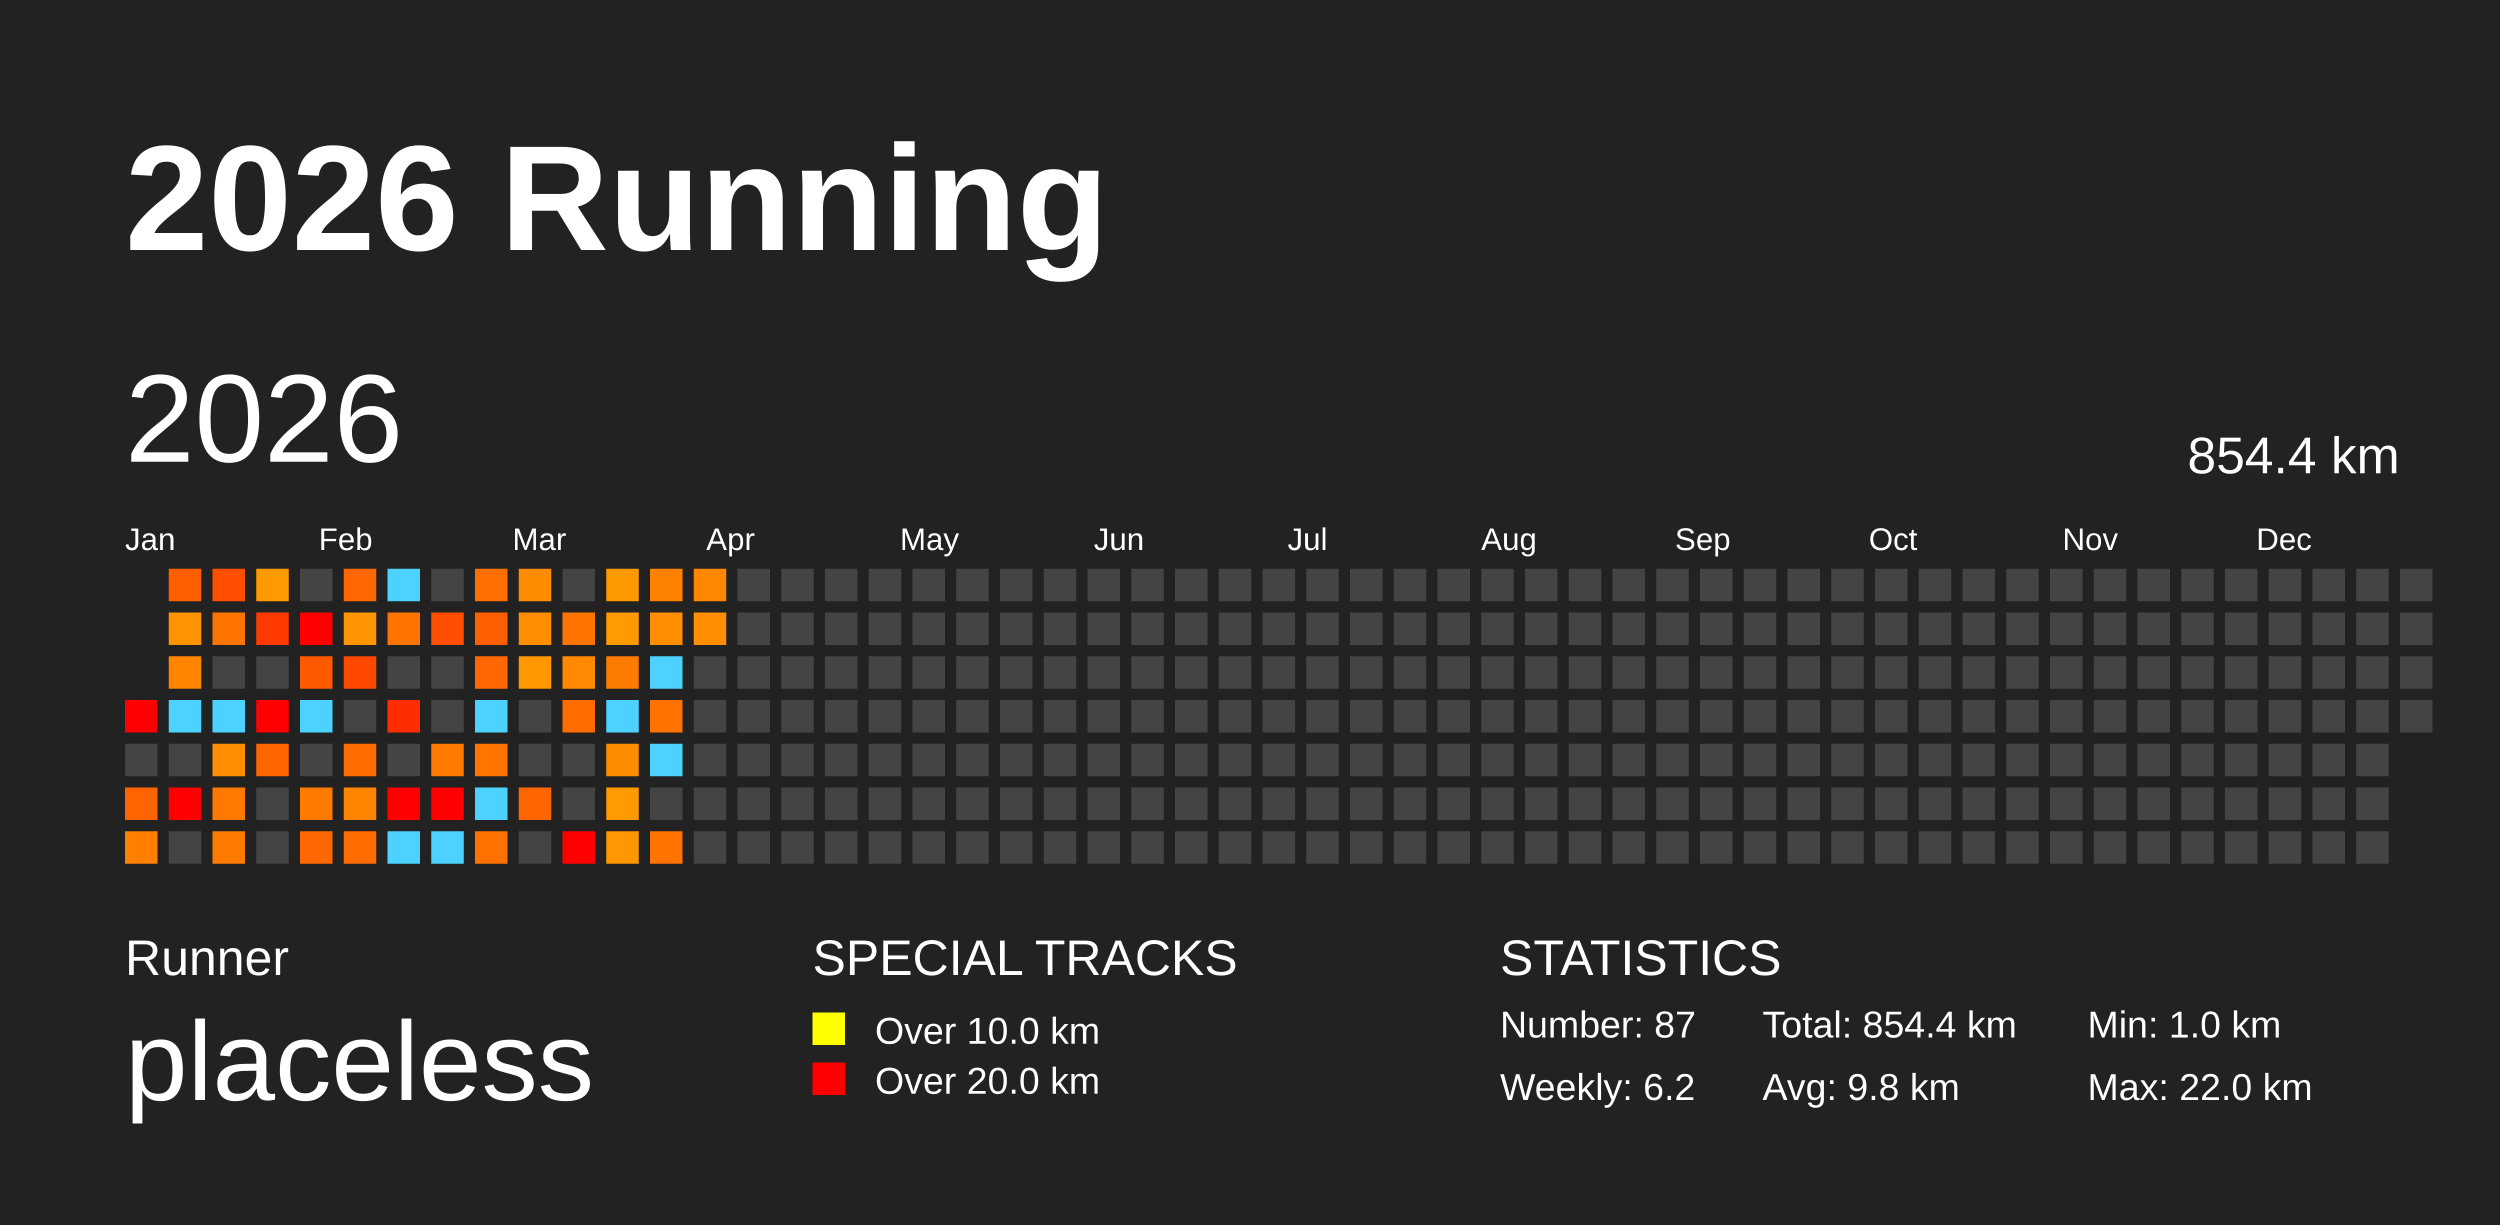
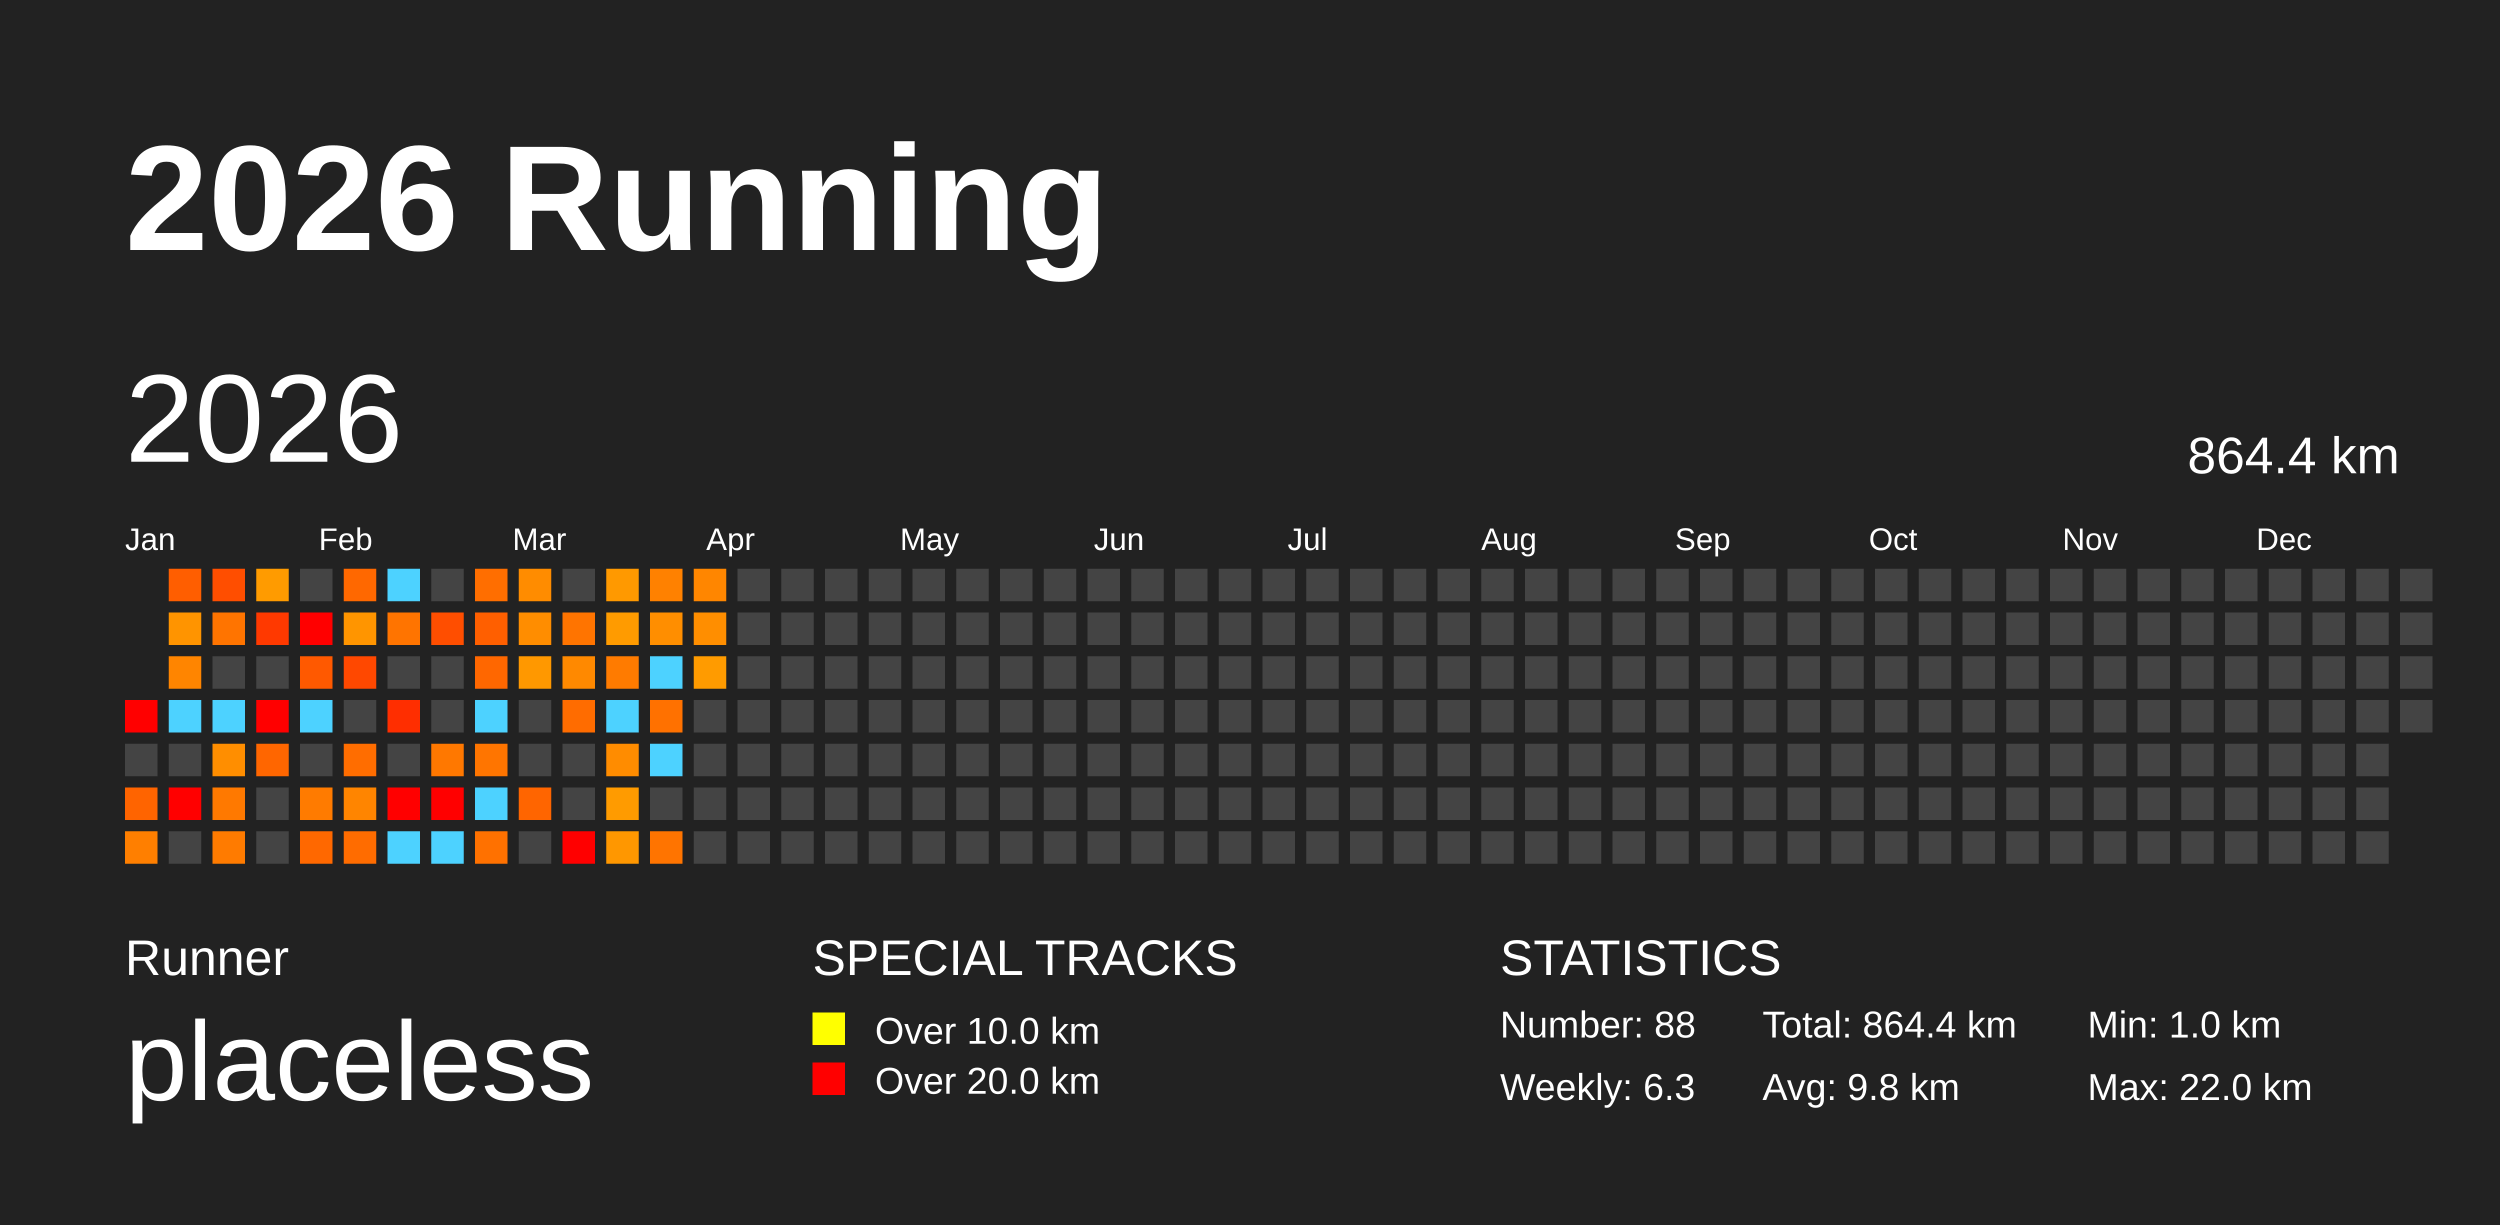
<svg xmlns="http://www.w3.org/2000/svg" baseProfile="full" height="98mm" version="1.1" viewBox="0,0,200,98" width="200mm">
  <defs />
  <rect fill="#222222" height="98" width="200" x="0" y="0" />
  <text fill="#FFFFFF" style="font-size:12px; font-family:Arial; font-weight:bold;" x="10" y="20">2026 Running</text>
  <text fill="#FFFFFF" style="font-size:4px; font-family:Arial" x="10" y="78">Runner</text>
  <text fill="#FFFFFF" style="font-size:9px; font-family:Arial" x="10" y="88">placeless</text>
  <text fill="#FFFFFF" style="font-size:4px; font-family:Arial" x="65" y="78">SPECIAL TRACKS</text>
  <rect fill="yellow" height="2.6" width="2.6" x="65" y="81" />
  <text fill="#FFFFFF" style="font-size:3px; font-family:Arial" x="70" y="83.5">Over 10.0 km</text>
  <rect fill="red" height="2.6" width="2.6" x="65" y="85" />
  <text fill="#FFFFFF" style="font-size:3px; font-family:Arial" x="70" y="87.5">Over 20.0 km</text>
  <text fill="#FFFFFF" style="font-size:4px; font-family:Arial" x="120" y="78">STATISTICS</text>
-   <text fill="#FFFFFF" style="font-size:3px; font-family:Arial" x="120" y="83">Number: 87</text>
-   <text fill="#FFFFFF" style="font-size:3px; font-family:Arial" x="120" y="88">Weekly: 6.2</text>
-   <text fill="#FFFFFF" style="font-size:3px; font-family:Arial" x="141" y="83">Total: 854.4 km</text>
+   <text fill="#FFFFFF" style="font-size:3px; font-family:Arial" x="120" y="83">Number: 88</text>
+   <text fill="#FFFFFF" style="font-size:3px; font-family:Arial" x="120" y="88">Weekly: 6.3</text>
+   <text fill="#FFFFFF" style="font-size:3px; font-family:Arial" x="141" y="83">Total: 864.4 km</text>
  <text fill="#FFFFFF" style="font-size:3px; font-family:Arial" x="141" y="88">Avg: 9.8 km</text>
  <text fill="#FFFFFF" style="font-size:3px; font-family:Arial" x="167" y="83">Min: 1.0 km</text>
  <text fill="#FFFFFF" style="font-size:3px; font-family:Arial" x="167" y="88">Max: 22.0 km</text>
  <text dominant-baseline="hanging" fill="#FFFFFF" style="font-size:10.0px; font-family:Arial;" x="10" y="30">2026</text>
-   <text dominant-baseline="hanging" fill="#FFFFFF" style="font-size:4.125px; font-family:Arial;" x="175" y="35">854.4 km</text>
+   <text dominant-baseline="hanging" fill="#FFFFFF" style="font-size:4.125px; font-family:Arial;" x="175" y="35">864.4 km</text>
  <text fill="#FFFFFF" style="font-size:2.5px; font-family:Arial" x="10.0" y="44">Jan</text>
  <text fill="#FFFFFF" style="font-size:2.5px; font-family:Arial" x="25.5" y="44">Feb</text>
  <text fill="#FFFFFF" style="font-size:2.5px; font-family:Arial" x="41.0" y="44">Mar</text>
  <text fill="#FFFFFF" style="font-size:2.5px; font-family:Arial" x="56.5" y="44">Apr</text>
  <text fill="#FFFFFF" style="font-size:2.5px; font-family:Arial" x="72.0" y="44">May</text>
  <text fill="#FFFFFF" style="font-size:2.5px; font-family:Arial" x="87.5" y="44">Jun</text>
  <text fill="#FFFFFF" style="font-size:2.5px; font-family:Arial" x="103.0" y="44">Jul</text>
  <text fill="#FFFFFF" style="font-size:2.5px; font-family:Arial" x="118.5" y="44">Aug</text>
  <text fill="#FFFFFF" style="font-size:2.5px; font-family:Arial" x="134.0" y="44">Sep</text>
  <text fill="#FFFFFF" style="font-size:2.5px; font-family:Arial" x="149.5" y="44">Oct</text>
  <text fill="#FFFFFF" style="font-size:2.5px; font-family:Arial" x="165.0" y="44">Nov</text>
  <text fill="#FFFFFF" style="font-size:2.5px; font-family:Arial" x="180.5" y="44">Dec</text>
  <rect fill="red" height="2.6" width="2.6" x="10.0" y="56.0" />
  <rect fill="#444444" height="2.6" width="2.6" x="10.0" y="59.5" />
  <rect fill="#ff6400" height="2.6" width="2.6" x="10.0" y="63.0" />
  <rect fill="#ff7f00" height="2.6" width="2.6" x="10.0" y="66.5" />
  <rect fill="#ff5e00" height="2.6" width="2.6" x="13.5" y="45.5" />
  <rect fill="#ff9400" height="2.6" width="2.6" x="13.5" y="49.0" />
  <rect fill="#ff8500" height="2.6" width="2.6" x="13.5" y="52.5" />
  <rect fill="#4dd2ff" height="2.6" width="2.6" x="13.5" y="56.0" />
  <rect fill="#444444" height="2.6" width="2.6" x="13.5" y="59.5" />
  <rect fill="red" height="2.6" width="2.6" x="13.5" y="63.0" />
  <rect fill="#444444" height="2.6" width="2.6" x="13.5" y="66.5" />
  <rect fill="#ff4e00" height="2.6" width="2.6" x="17.0" y="45.5" />
  <rect fill="#ff7400" height="2.6" width="2.6" x="17.0" y="49.0" />
  <rect fill="#444444" height="2.6" width="2.6" x="17.0" y="52.5" />
  <rect fill="#4dd2ff" height="2.6" width="2.6" x="17.0" y="56.0" />
  <rect fill="#ff8e00" height="2.6" width="2.6" x="17.0" y="59.5" />
  <rect fill="#ff7900" height="2.6" width="2.6" x="17.0" y="63.0" />
  <rect fill="#ff7b00" height="2.6" width="2.6" x="17.0" y="66.5" />
  <rect fill="#ff9b00" height="2.6" width="2.6" x="20.5" y="45.5" />
  <rect fill="#ff3900" height="2.6" width="2.6" x="20.5" y="49.0" />
  <rect fill="#444444" height="2.6" width="2.6" x="20.5" y="52.5" />
  <rect fill="red" height="2.6" width="2.6" x="20.5" y="56.0" />
  <rect fill="#ff6600" height="2.6" width="2.6" x="20.5" y="59.5" />
  <rect fill="#444444" height="2.6" width="2.6" x="20.5" y="63.0" />
  <rect fill="#444444" height="2.6" width="2.6" x="20.5" y="66.5" />
  <rect fill="#444444" height="2.6" width="2.6" x="24.0" y="45.5" />
  <rect fill="red" height="2.6" width="2.6" x="24.0" y="49.0" />
  <rect fill="#ff5900" height="2.6" width="2.6" x="24.0" y="52.5" />
  <rect fill="#4dd2ff" height="2.6" width="2.6" x="24.0" y="56.0" />
  <rect fill="#444444" height="2.6" width="2.6" x="24.0" y="59.5" />
  <rect fill="#ff7b00" height="2.6" width="2.6" x="24.0" y="63.0" />
  <rect fill="#ff6800" height="2.6" width="2.6" x="24.0" y="66.5" />
  <rect fill="#ff6800" height="2.6" width="2.6" x="27.5" y="45.5" />
  <rect fill="#ff9500" height="2.6" width="2.6" x="27.5" y="49.0" />
  <rect fill="#ff4800" height="2.6" width="2.6" x="27.5" y="52.5" />
  <rect fill="#444444" height="2.6" width="2.6" x="27.5" y="56.0" />
  <rect fill="#ff6d00" height="2.6" width="2.6" x="27.5" y="59.5" />
  <rect fill="#ff8500" height="2.6" width="2.6" x="27.5" y="63.0" />
  <rect fill="#ff6c00" height="2.6" width="2.6" x="27.5" y="66.5" />
  <rect fill="#4dd2ff" height="2.6" width="2.6" x="31.0" y="45.5" />
  <rect fill="#ff7400" height="2.6" width="2.6" x="31.0" y="49.0" />
  <rect fill="#444444" height="2.6" width="2.6" x="31.0" y="52.5" />
  <rect fill="#ff2e00" height="2.6" width="2.6" x="31.0" y="56.0" />
  <rect fill="#444444" height="2.6" width="2.6" x="31.0" y="59.5" />
  <rect fill="red" height="2.6" width="2.6" x="31.0" y="63.0" />
  <rect fill="#4dd2ff" height="2.6" width="2.6" x="31.0" y="66.5" />
  <rect fill="#444444" height="2.6" width="2.6" x="34.5" y="45.5" />
  <rect fill="#ff4e00" height="2.6" width="2.6" x="34.5" y="49.0" />
  <rect fill="#444444" height="2.6" width="2.6" x="34.5" y="52.5" />
  <rect fill="#444444" height="2.6" width="2.6" x="34.5" y="56.0" />
  <rect fill="#ff7800" height="2.6" width="2.6" x="34.5" y="59.5" />
  <rect fill="red" height="2.6" width="2.6" x="34.5" y="63.0" />
  <rect fill="#4dd2ff" height="2.6" width="2.6" x="34.5" y="66.5" />
  <rect fill="#ff6e00" height="2.6" width="2.6" x="38.0" y="45.5" />
  <rect fill="#ff5f00" height="2.6" width="2.6" x="38.0" y="49.0" />
  <rect fill="#ff6700" height="2.6" width="2.6" x="38.0" y="52.5" />
  <rect fill="#4dd2ff" height="2.6" width="2.6" x="38.0" y="56.0" />
  <rect fill="#ff7500" height="2.6" width="2.6" x="38.0" y="59.5" />
  <rect fill="#4dd2ff" height="2.6" width="2.6" x="38.0" y="63.0" />
  <rect fill="#ff7100" height="2.6" width="2.6" x="38.0" y="66.5" />
  <rect fill="#ff8c00" height="2.6" width="2.6" x="41.5" y="45.5" />
  <rect fill="#ff8d00" height="2.6" width="2.6" x="41.5" y="49.0" />
  <rect fill="#ff9800" height="2.6" width="2.6" x="41.5" y="52.5" />
  <rect fill="#444444" height="2.6" width="2.6" x="41.5" y="56.0" />
  <rect fill="#444444" height="2.6" width="2.6" x="41.5" y="59.5" />
  <rect fill="#ff6500" height="2.6" width="2.6" x="41.5" y="63.0" />
  <rect fill="#444444" height="2.6" width="2.6" x="41.5" y="66.5" />
  <rect fill="#444444" height="2.6" width="2.6" x="45.0" y="45.5" />
  <rect fill="#ff7400" height="2.6" width="2.6" x="45.0" y="49.0" />
  <rect fill="#ff8900" height="2.6" width="2.6" x="45.0" y="52.5" />
  <rect fill="#ff6c00" height="2.6" width="2.6" x="45.0" y="56.0" />
  <rect fill="#444444" height="2.6" width="2.6" x="45.0" y="59.5" />
  <rect fill="#444444" height="2.6" width="2.6" x="45.0" y="63.0" />
  <rect fill="red" height="2.6" width="2.6" x="45.0" y="66.5" />
  <rect fill="#ff9900" height="2.6" width="2.6" x="48.5" y="45.5" />
  <rect fill="#ff9b00" height="2.6" width="2.6" x="48.5" y="49.0" />
  <rect fill="#ff7b00" height="2.6" width="2.6" x="48.5" y="52.5" />
  <rect fill="#4dd2ff" height="2.6" width="2.6" x="48.5" y="56.0" />
  <rect fill="#ff8c00" height="2.6" width="2.6" x="48.5" y="59.5" />
  <rect fill="#ff9b00" height="2.6" width="2.6" x="48.5" y="63.0" />
  <rect fill="#ff9700" height="2.6" width="2.6" x="48.5" y="66.5" />
  <rect fill="#ff8100" height="2.6" width="2.6" x="52.0" y="45.5" />
  <rect fill="#ff8e00" height="2.6" width="2.6" x="52.0" y="49.0" />
  <rect fill="#4dd2ff" height="2.6" width="2.6" x="52.0" y="52.5" />
  <rect fill="#ff7100" height="2.6" width="2.6" x="52.0" y="56.0" />
  <rect fill="#4dd2ff" height="2.6" width="2.6" x="52.0" y="59.5" />
  <rect fill="#444444" height="2.6" width="2.6" x="52.0" y="63.0" />
  <rect fill="#ff7400" height="2.6" width="2.6" x="52.0" y="66.5" />
  <rect fill="#ff8600" height="2.6" width="2.6" x="55.5" y="45.5" />
  <rect fill="#ff8e00" height="2.6" width="2.6" x="55.5" y="49.0" />
-   <rect fill="#444444" height="2.6" width="2.6" x="55.5" y="52.5" />
+   <rect fill="#ff9b00" height="2.6" width="2.6" x="55.5" y="52.5" />
  <rect fill="#444444" height="2.6" width="2.6" x="55.5" y="56.0" />
  <rect fill="#444444" height="2.6" width="2.6" x="55.5" y="59.5" />
  <rect fill="#444444" height="2.6" width="2.6" x="55.5" y="63.0" />
  <rect fill="#444444" height="2.6" width="2.6" x="55.5" y="66.5" />
  <rect fill="#444444" height="2.6" width="2.6" x="59.0" y="45.5" />
  <rect fill="#444444" height="2.6" width="2.6" x="59.0" y="49.0" />
  <rect fill="#444444" height="2.6" width="2.6" x="59.0" y="52.5" />
  <rect fill="#444444" height="2.6" width="2.6" x="59.0" y="56.0" />
  <rect fill="#444444" height="2.6" width="2.6" x="59.0" y="59.5" />
  <rect fill="#444444" height="2.6" width="2.6" x="59.0" y="63.0" />
  <rect fill="#444444" height="2.6" width="2.6" x="59.0" y="66.5" />
  <rect fill="#444444" height="2.6" width="2.6" x="62.5" y="45.5" />
  <rect fill="#444444" height="2.6" width="2.6" x="62.5" y="49.0" />
  <rect fill="#444444" height="2.6" width="2.6" x="62.5" y="52.5" />
  <rect fill="#444444" height="2.6" width="2.6" x="62.5" y="56.0" />
  <rect fill="#444444" height="2.6" width="2.6" x="62.5" y="59.5" />
  <rect fill="#444444" height="2.6" width="2.6" x="62.5" y="63.0" />
  <rect fill="#444444" height="2.6" width="2.6" x="62.5" y="66.5" />
  <rect fill="#444444" height="2.6" width="2.6" x="66.0" y="45.5" />
  <rect fill="#444444" height="2.6" width="2.6" x="66.0" y="49.0" />
  <rect fill="#444444" height="2.6" width="2.6" x="66.0" y="52.5" />
  <rect fill="#444444" height="2.6" width="2.6" x="66.0" y="56.0" />
  <rect fill="#444444" height="2.6" width="2.6" x="66.0" y="59.5" />
  <rect fill="#444444" height="2.6" width="2.6" x="66.0" y="63.0" />
  <rect fill="#444444" height="2.6" width="2.6" x="66.0" y="66.5" />
  <rect fill="#444444" height="2.6" width="2.6" x="69.5" y="45.5" />
  <rect fill="#444444" height="2.6" width="2.6" x="69.5" y="49.0" />
  <rect fill="#444444" height="2.6" width="2.6" x="69.5" y="52.5" />
  <rect fill="#444444" height="2.6" width="2.6" x="69.5" y="56.0" />
  <rect fill="#444444" height="2.6" width="2.6" x="69.5" y="59.5" />
  <rect fill="#444444" height="2.6" width="2.6" x="69.5" y="63.0" />
  <rect fill="#444444" height="2.6" width="2.6" x="69.5" y="66.5" />
  <rect fill="#444444" height="2.6" width="2.6" x="73.0" y="45.5" />
  <rect fill="#444444" height="2.6" width="2.6" x="73.0" y="49.0" />
  <rect fill="#444444" height="2.6" width="2.6" x="73.0" y="52.5" />
  <rect fill="#444444" height="2.6" width="2.6" x="73.0" y="56.0" />
  <rect fill="#444444" height="2.6" width="2.6" x="73.0" y="59.5" />
  <rect fill="#444444" height="2.6" width="2.6" x="73.0" y="63.0" />
  <rect fill="#444444" height="2.6" width="2.6" x="73.0" y="66.5" />
  <rect fill="#444444" height="2.6" width="2.6" x="76.5" y="45.5" />
  <rect fill="#444444" height="2.6" width="2.6" x="76.5" y="49.0" />
  <rect fill="#444444" height="2.6" width="2.6" x="76.5" y="52.5" />
  <rect fill="#444444" height="2.6" width="2.6" x="76.5" y="56.0" />
  <rect fill="#444444" height="2.6" width="2.6" x="76.5" y="59.5" />
  <rect fill="#444444" height="2.6" width="2.6" x="76.5" y="63.0" />
  <rect fill="#444444" height="2.6" width="2.6" x="76.5" y="66.5" />
  <rect fill="#444444" height="2.6" width="2.6" x="80.0" y="45.5" />
  <rect fill="#444444" height="2.6" width="2.6" x="80.0" y="49.0" />
  <rect fill="#444444" height="2.6" width="2.6" x="80.0" y="52.5" />
  <rect fill="#444444" height="2.6" width="2.6" x="80.0" y="56.0" />
  <rect fill="#444444" height="2.6" width="2.6" x="80.0" y="59.5" />
  <rect fill="#444444" height="2.6" width="2.6" x="80.0" y="63.0" />
  <rect fill="#444444" height="2.6" width="2.6" x="80.0" y="66.5" />
  <rect fill="#444444" height="2.6" width="2.6" x="83.5" y="45.5" />
  <rect fill="#444444" height="2.6" width="2.6" x="83.5" y="49.0" />
  <rect fill="#444444" height="2.6" width="2.6" x="83.5" y="52.5" />
  <rect fill="#444444" height="2.6" width="2.6" x="83.5" y="56.0" />
  <rect fill="#444444" height="2.6" width="2.6" x="83.5" y="59.5" />
  <rect fill="#444444" height="2.6" width="2.6" x="83.5" y="63.0" />
  <rect fill="#444444" height="2.6" width="2.6" x="83.5" y="66.5" />
  <rect fill="#444444" height="2.6" width="2.6" x="87.0" y="45.5" />
  <rect fill="#444444" height="2.6" width="2.6" x="87.0" y="49.0" />
  <rect fill="#444444" height="2.6" width="2.6" x="87.0" y="52.5" />
  <rect fill="#444444" height="2.6" width="2.6" x="87.0" y="56.0" />
  <rect fill="#444444" height="2.6" width="2.6" x="87.0" y="59.5" />
  <rect fill="#444444" height="2.6" width="2.6" x="87.0" y="63.0" />
  <rect fill="#444444" height="2.6" width="2.6" x="87.0" y="66.5" />
  <rect fill="#444444" height="2.6" width="2.6" x="90.5" y="45.5" />
  <rect fill="#444444" height="2.6" width="2.6" x="90.5" y="49.0" />
  <rect fill="#444444" height="2.6" width="2.6" x="90.5" y="52.5" />
  <rect fill="#444444" height="2.6" width="2.6" x="90.5" y="56.0" />
  <rect fill="#444444" height="2.6" width="2.6" x="90.5" y="59.5" />
  <rect fill="#444444" height="2.6" width="2.6" x="90.5" y="63.0" />
  <rect fill="#444444" height="2.6" width="2.6" x="90.5" y="66.5" />
  <rect fill="#444444" height="2.6" width="2.6" x="94.0" y="45.5" />
  <rect fill="#444444" height="2.6" width="2.6" x="94.0" y="49.0" />
  <rect fill="#444444" height="2.6" width="2.6" x="94.0" y="52.5" />
  <rect fill="#444444" height="2.6" width="2.6" x="94.0" y="56.0" />
  <rect fill="#444444" height="2.6" width="2.6" x="94.0" y="59.5" />
  <rect fill="#444444" height="2.6" width="2.6" x="94.0" y="63.0" />
  <rect fill="#444444" height="2.6" width="2.6" x="94.0" y="66.5" />
  <rect fill="#444444" height="2.6" width="2.6" x="97.5" y="45.5" />
  <rect fill="#444444" height="2.6" width="2.6" x="97.5" y="49.0" />
  <rect fill="#444444" height="2.6" width="2.6" x="97.5" y="52.5" />
  <rect fill="#444444" height="2.6" width="2.6" x="97.5" y="56.0" />
  <rect fill="#444444" height="2.6" width="2.6" x="97.5" y="59.5" />
  <rect fill="#444444" height="2.6" width="2.6" x="97.5" y="63.0" />
  <rect fill="#444444" height="2.6" width="2.6" x="97.5" y="66.5" />
  <rect fill="#444444" height="2.6" width="2.6" x="101.0" y="45.5" />
  <rect fill="#444444" height="2.6" width="2.6" x="101.0" y="49.0" />
  <rect fill="#444444" height="2.6" width="2.6" x="101.0" y="52.5" />
  <rect fill="#444444" height="2.6" width="2.6" x="101.0" y="56.0" />
  <rect fill="#444444" height="2.6" width="2.6" x="101.0" y="59.5" />
  <rect fill="#444444" height="2.6" width="2.6" x="101.0" y="63.0" />
  <rect fill="#444444" height="2.6" width="2.6" x="101.0" y="66.5" />
  <rect fill="#444444" height="2.6" width="2.6" x="104.5" y="45.5" />
  <rect fill="#444444" height="2.6" width="2.6" x="104.5" y="49.0" />
  <rect fill="#444444" height="2.6" width="2.6" x="104.5" y="52.5" />
  <rect fill="#444444" height="2.6" width="2.6" x="104.5" y="56.0" />
  <rect fill="#444444" height="2.6" width="2.6" x="104.5" y="59.5" />
  <rect fill="#444444" height="2.6" width="2.6" x="104.5" y="63.0" />
  <rect fill="#444444" height="2.6" width="2.6" x="104.5" y="66.5" />
  <rect fill="#444444" height="2.6" width="2.6" x="108.0" y="45.5" />
  <rect fill="#444444" height="2.6" width="2.6" x="108.0" y="49.0" />
  <rect fill="#444444" height="2.6" width="2.6" x="108.0" y="52.5" />
  <rect fill="#444444" height="2.6" width="2.6" x="108.0" y="56.0" />
  <rect fill="#444444" height="2.6" width="2.6" x="108.0" y="59.5" />
  <rect fill="#444444" height="2.6" width="2.6" x="108.0" y="63.0" />
  <rect fill="#444444" height="2.6" width="2.6" x="108.0" y="66.5" />
  <rect fill="#444444" height="2.6" width="2.6" x="111.5" y="45.5" />
  <rect fill="#444444" height="2.6" width="2.6" x="111.5" y="49.0" />
  <rect fill="#444444" height="2.6" width="2.6" x="111.5" y="52.5" />
  <rect fill="#444444" height="2.6" width="2.6" x="111.5" y="56.0" />
  <rect fill="#444444" height="2.6" width="2.6" x="111.5" y="59.5" />
  <rect fill="#444444" height="2.6" width="2.6" x="111.5" y="63.0" />
  <rect fill="#444444" height="2.6" width="2.6" x="111.5" y="66.5" />
  <rect fill="#444444" height="2.6" width="2.6" x="115.0" y="45.5" />
  <rect fill="#444444" height="2.6" width="2.6" x="115.0" y="49.0" />
  <rect fill="#444444" height="2.6" width="2.6" x="115.0" y="52.5" />
  <rect fill="#444444" height="2.6" width="2.6" x="115.0" y="56.0" />
  <rect fill="#444444" height="2.6" width="2.6" x="115.0" y="59.5" />
  <rect fill="#444444" height="2.6" width="2.6" x="115.0" y="63.0" />
  <rect fill="#444444" height="2.6" width="2.6" x="115.0" y="66.5" />
  <rect fill="#444444" height="2.6" width="2.6" x="118.5" y="45.5" />
  <rect fill="#444444" height="2.6" width="2.6" x="118.5" y="49.0" />
  <rect fill="#444444" height="2.6" width="2.6" x="118.5" y="52.5" />
  <rect fill="#444444" height="2.6" width="2.6" x="118.5" y="56.0" />
  <rect fill="#444444" height="2.6" width="2.6" x="118.5" y="59.5" />
  <rect fill="#444444" height="2.6" width="2.6" x="118.5" y="63.0" />
  <rect fill="#444444" height="2.6" width="2.6" x="118.5" y="66.5" />
  <rect fill="#444444" height="2.6" width="2.6" x="122.0" y="45.5" />
  <rect fill="#444444" height="2.6" width="2.6" x="122.0" y="49.0" />
  <rect fill="#444444" height="2.6" width="2.6" x="122.0" y="52.5" />
  <rect fill="#444444" height="2.6" width="2.6" x="122.0" y="56.0" />
  <rect fill="#444444" height="2.6" width="2.6" x="122.0" y="59.5" />
  <rect fill="#444444" height="2.6" width="2.6" x="122.0" y="63.0" />
  <rect fill="#444444" height="2.6" width="2.6" x="122.0" y="66.5" />
  <rect fill="#444444" height="2.6" width="2.6" x="125.5" y="45.5" />
  <rect fill="#444444" height="2.6" width="2.6" x="125.5" y="49.0" />
  <rect fill="#444444" height="2.6" width="2.6" x="125.5" y="52.5" />
  <rect fill="#444444" height="2.6" width="2.6" x="125.5" y="56.0" />
  <rect fill="#444444" height="2.6" width="2.6" x="125.5" y="59.5" />
  <rect fill="#444444" height="2.6" width="2.6" x="125.5" y="63.0" />
  <rect fill="#444444" height="2.6" width="2.6" x="125.5" y="66.5" />
  <rect fill="#444444" height="2.6" width="2.6" x="129.0" y="45.5" />
  <rect fill="#444444" height="2.6" width="2.6" x="129.0" y="49.0" />
  <rect fill="#444444" height="2.6" width="2.6" x="129.0" y="52.5" />
  <rect fill="#444444" height="2.6" width="2.6" x="129.0" y="56.0" />
  <rect fill="#444444" height="2.6" width="2.6" x="129.0" y="59.5" />
  <rect fill="#444444" height="2.6" width="2.6" x="129.0" y="63.0" />
  <rect fill="#444444" height="2.6" width="2.6" x="129.0" y="66.5" />
  <rect fill="#444444" height="2.6" width="2.6" x="132.5" y="45.5" />
  <rect fill="#444444" height="2.6" width="2.6" x="132.5" y="49.0" />
  <rect fill="#444444" height="2.6" width="2.6" x="132.5" y="52.5" />
  <rect fill="#444444" height="2.6" width="2.6" x="132.5" y="56.0" />
  <rect fill="#444444" height="2.6" width="2.6" x="132.5" y="59.5" />
  <rect fill="#444444" height="2.6" width="2.6" x="132.5" y="63.0" />
  <rect fill="#444444" height="2.6" width="2.6" x="132.5" y="66.5" />
  <rect fill="#444444" height="2.6" width="2.6" x="136.0" y="45.5" />
  <rect fill="#444444" height="2.6" width="2.6" x="136.0" y="49.0" />
  <rect fill="#444444" height="2.6" width="2.6" x="136.0" y="52.5" />
  <rect fill="#444444" height="2.6" width="2.6" x="136.0" y="56.0" />
  <rect fill="#444444" height="2.6" width="2.6" x="136.0" y="59.5" />
  <rect fill="#444444" height="2.6" width="2.6" x="136.0" y="63.0" />
  <rect fill="#444444" height="2.6" width="2.6" x="136.0" y="66.5" />
  <rect fill="#444444" height="2.6" width="2.6" x="139.5" y="45.5" />
  <rect fill="#444444" height="2.6" width="2.6" x="139.5" y="49.0" />
  <rect fill="#444444" height="2.6" width="2.6" x="139.5" y="52.5" />
  <rect fill="#444444" height="2.6" width="2.6" x="139.5" y="56.0" />
  <rect fill="#444444" height="2.6" width="2.6" x="139.5" y="59.5" />
  <rect fill="#444444" height="2.6" width="2.6" x="139.5" y="63.0" />
  <rect fill="#444444" height="2.6" width="2.6" x="139.5" y="66.5" />
  <rect fill="#444444" height="2.6" width="2.6" x="143.0" y="45.5" />
  <rect fill="#444444" height="2.6" width="2.6" x="143.0" y="49.0" />
  <rect fill="#444444" height="2.6" width="2.6" x="143.0" y="52.5" />
  <rect fill="#444444" height="2.6" width="2.6" x="143.0" y="56.0" />
  <rect fill="#444444" height="2.6" width="2.6" x="143.0" y="59.5" />
  <rect fill="#444444" height="2.6" width="2.6" x="143.0" y="63.0" />
  <rect fill="#444444" height="2.6" width="2.6" x="143.0" y="66.5" />
  <rect fill="#444444" height="2.6" width="2.6" x="146.5" y="45.5" />
  <rect fill="#444444" height="2.6" width="2.6" x="146.5" y="49.0" />
  <rect fill="#444444" height="2.6" width="2.6" x="146.5" y="52.5" />
  <rect fill="#444444" height="2.6" width="2.6" x="146.5" y="56.0" />
  <rect fill="#444444" height="2.6" width="2.6" x="146.5" y="59.5" />
  <rect fill="#444444" height="2.6" width="2.6" x="146.5" y="63.0" />
  <rect fill="#444444" height="2.6" width="2.6" x="146.5" y="66.5" />
  <rect fill="#444444" height="2.6" width="2.6" x="150.0" y="45.5" />
  <rect fill="#444444" height="2.6" width="2.6" x="150.0" y="49.0" />
  <rect fill="#444444" height="2.6" width="2.6" x="150.0" y="52.5" />
  <rect fill="#444444" height="2.6" width="2.6" x="150.0" y="56.0" />
  <rect fill="#444444" height="2.6" width="2.6" x="150.0" y="59.5" />
  <rect fill="#444444" height="2.6" width="2.6" x="150.0" y="63.0" />
  <rect fill="#444444" height="2.6" width="2.6" x="150.0" y="66.5" />
  <rect fill="#444444" height="2.6" width="2.6" x="153.5" y="45.5" />
  <rect fill="#444444" height="2.6" width="2.6" x="153.5" y="49.0" />
  <rect fill="#444444" height="2.6" width="2.6" x="153.5" y="52.5" />
  <rect fill="#444444" height="2.6" width="2.6" x="153.5" y="56.0" />
  <rect fill="#444444" height="2.6" width="2.6" x="153.5" y="59.5" />
  <rect fill="#444444" height="2.6" width="2.6" x="153.5" y="63.0" />
  <rect fill="#444444" height="2.6" width="2.6" x="153.5" y="66.5" />
  <rect fill="#444444" height="2.6" width="2.6" x="157.0" y="45.5" />
  <rect fill="#444444" height="2.6" width="2.6" x="157.0" y="49.0" />
  <rect fill="#444444" height="2.6" width="2.6" x="157.0" y="52.5" />
  <rect fill="#444444" height="2.6" width="2.6" x="157.0" y="56.0" />
  <rect fill="#444444" height="2.6" width="2.6" x="157.0" y="59.5" />
  <rect fill="#444444" height="2.6" width="2.6" x="157.0" y="63.0" />
  <rect fill="#444444" height="2.6" width="2.6" x="157.0" y="66.5" />
  <rect fill="#444444" height="2.6" width="2.6" x="160.5" y="45.5" />
  <rect fill="#444444" height="2.6" width="2.6" x="160.5" y="49.0" />
  <rect fill="#444444" height="2.6" width="2.6" x="160.5" y="52.5" />
  <rect fill="#444444" height="2.6" width="2.6" x="160.5" y="56.0" />
  <rect fill="#444444" height="2.6" width="2.6" x="160.5" y="59.5" />
  <rect fill="#444444" height="2.6" width="2.6" x="160.5" y="63.0" />
  <rect fill="#444444" height="2.6" width="2.6" x="160.5" y="66.5" />
  <rect fill="#444444" height="2.6" width="2.6" x="164.0" y="45.5" />
  <rect fill="#444444" height="2.6" width="2.6" x="164.0" y="49.0" />
  <rect fill="#444444" height="2.6" width="2.6" x="164.0" y="52.5" />
  <rect fill="#444444" height="2.6" width="2.6" x="164.0" y="56.0" />
  <rect fill="#444444" height="2.6" width="2.6" x="164.0" y="59.5" />
  <rect fill="#444444" height="2.6" width="2.6" x="164.0" y="63.0" />
  <rect fill="#444444" height="2.6" width="2.6" x="164.0" y="66.5" />
  <rect fill="#444444" height="2.6" width="2.6" x="167.5" y="45.5" />
  <rect fill="#444444" height="2.6" width="2.6" x="167.5" y="49.0" />
  <rect fill="#444444" height="2.6" width="2.6" x="167.5" y="52.5" />
  <rect fill="#444444" height="2.6" width="2.6" x="167.5" y="56.0" />
  <rect fill="#444444" height="2.6" width="2.6" x="167.5" y="59.5" />
  <rect fill="#444444" height="2.6" width="2.6" x="167.5" y="63.0" />
  <rect fill="#444444" height="2.6" width="2.6" x="167.5" y="66.5" />
  <rect fill="#444444" height="2.6" width="2.6" x="171.0" y="45.5" />
  <rect fill="#444444" height="2.6" width="2.6" x="171.0" y="49.0" />
  <rect fill="#444444" height="2.6" width="2.6" x="171.0" y="52.5" />
  <rect fill="#444444" height="2.6" width="2.6" x="171.0" y="56.0" />
  <rect fill="#444444" height="2.6" width="2.6" x="171.0" y="59.5" />
  <rect fill="#444444" height="2.6" width="2.6" x="171.0" y="63.0" />
  <rect fill="#444444" height="2.6" width="2.6" x="171.0" y="66.5" />
  <rect fill="#444444" height="2.6" width="2.6" x="174.5" y="45.5" />
  <rect fill="#444444" height="2.6" width="2.6" x="174.5" y="49.0" />
  <rect fill="#444444" height="2.6" width="2.6" x="174.5" y="52.5" />
  <rect fill="#444444" height="2.6" width="2.6" x="174.5" y="56.0" />
  <rect fill="#444444" height="2.6" width="2.6" x="174.5" y="59.5" />
  <rect fill="#444444" height="2.6" width="2.6" x="174.5" y="63.0" />
  <rect fill="#444444" height="2.6" width="2.6" x="174.5" y="66.5" />
  <rect fill="#444444" height="2.6" width="2.6" x="178.0" y="45.5" />
  <rect fill="#444444" height="2.6" width="2.6" x="178.0" y="49.0" />
  <rect fill="#444444" height="2.6" width="2.6" x="178.0" y="52.5" />
  <rect fill="#444444" height="2.6" width="2.6" x="178.0" y="56.0" />
  <rect fill="#444444" height="2.6" width="2.6" x="178.0" y="59.5" />
  <rect fill="#444444" height="2.6" width="2.6" x="178.0" y="63.0" />
  <rect fill="#444444" height="2.6" width="2.6" x="178.0" y="66.5" />
  <rect fill="#444444" height="2.6" width="2.6" x="181.5" y="45.5" />
  <rect fill="#444444" height="2.6" width="2.6" x="181.5" y="49.0" />
  <rect fill="#444444" height="2.6" width="2.6" x="181.5" y="52.5" />
  <rect fill="#444444" height="2.6" width="2.6" x="181.5" y="56.0" />
  <rect fill="#444444" height="2.6" width="2.6" x="181.5" y="59.5" />
  <rect fill="#444444" height="2.6" width="2.6" x="181.5" y="63.0" />
  <rect fill="#444444" height="2.6" width="2.6" x="181.5" y="66.5" />
  <rect fill="#444444" height="2.6" width="2.6" x="185.0" y="45.5" />
  <rect fill="#444444" height="2.6" width="2.6" x="185.0" y="49.0" />
  <rect fill="#444444" height="2.6" width="2.6" x="185.0" y="52.5" />
  <rect fill="#444444" height="2.6" width="2.6" x="185.0" y="56.0" />
  <rect fill="#444444" height="2.6" width="2.6" x="185.0" y="59.5" />
  <rect fill="#444444" height="2.6" width="2.6" x="185.0" y="63.0" />
  <rect fill="#444444" height="2.6" width="2.6" x="185.0" y="66.5" />
  <rect fill="#444444" height="2.6" width="2.6" x="188.5" y="45.5" />
  <rect fill="#444444" height="2.6" width="2.6" x="188.5" y="49.0" />
  <rect fill="#444444" height="2.6" width="2.6" x="188.5" y="52.5" />
  <rect fill="#444444" height="2.6" width="2.6" x="188.5" y="56.0" />
  <rect fill="#444444" height="2.6" width="2.6" x="188.5" y="59.5" />
  <rect fill="#444444" height="2.6" width="2.6" x="188.5" y="63.0" />
  <rect fill="#444444" height="2.6" width="2.6" x="188.5" y="66.5" />
  <rect fill="#444444" height="2.6" width="2.6" x="192.0" y="45.5" />
  <rect fill="#444444" height="2.6" width="2.6" x="192.0" y="49.0" />
  <rect fill="#444444" height="2.6" width="2.6" x="192.0" y="52.5" />
  <rect fill="#444444" height="2.6" width="2.6" x="192.0" y="56.0" />
</svg>
